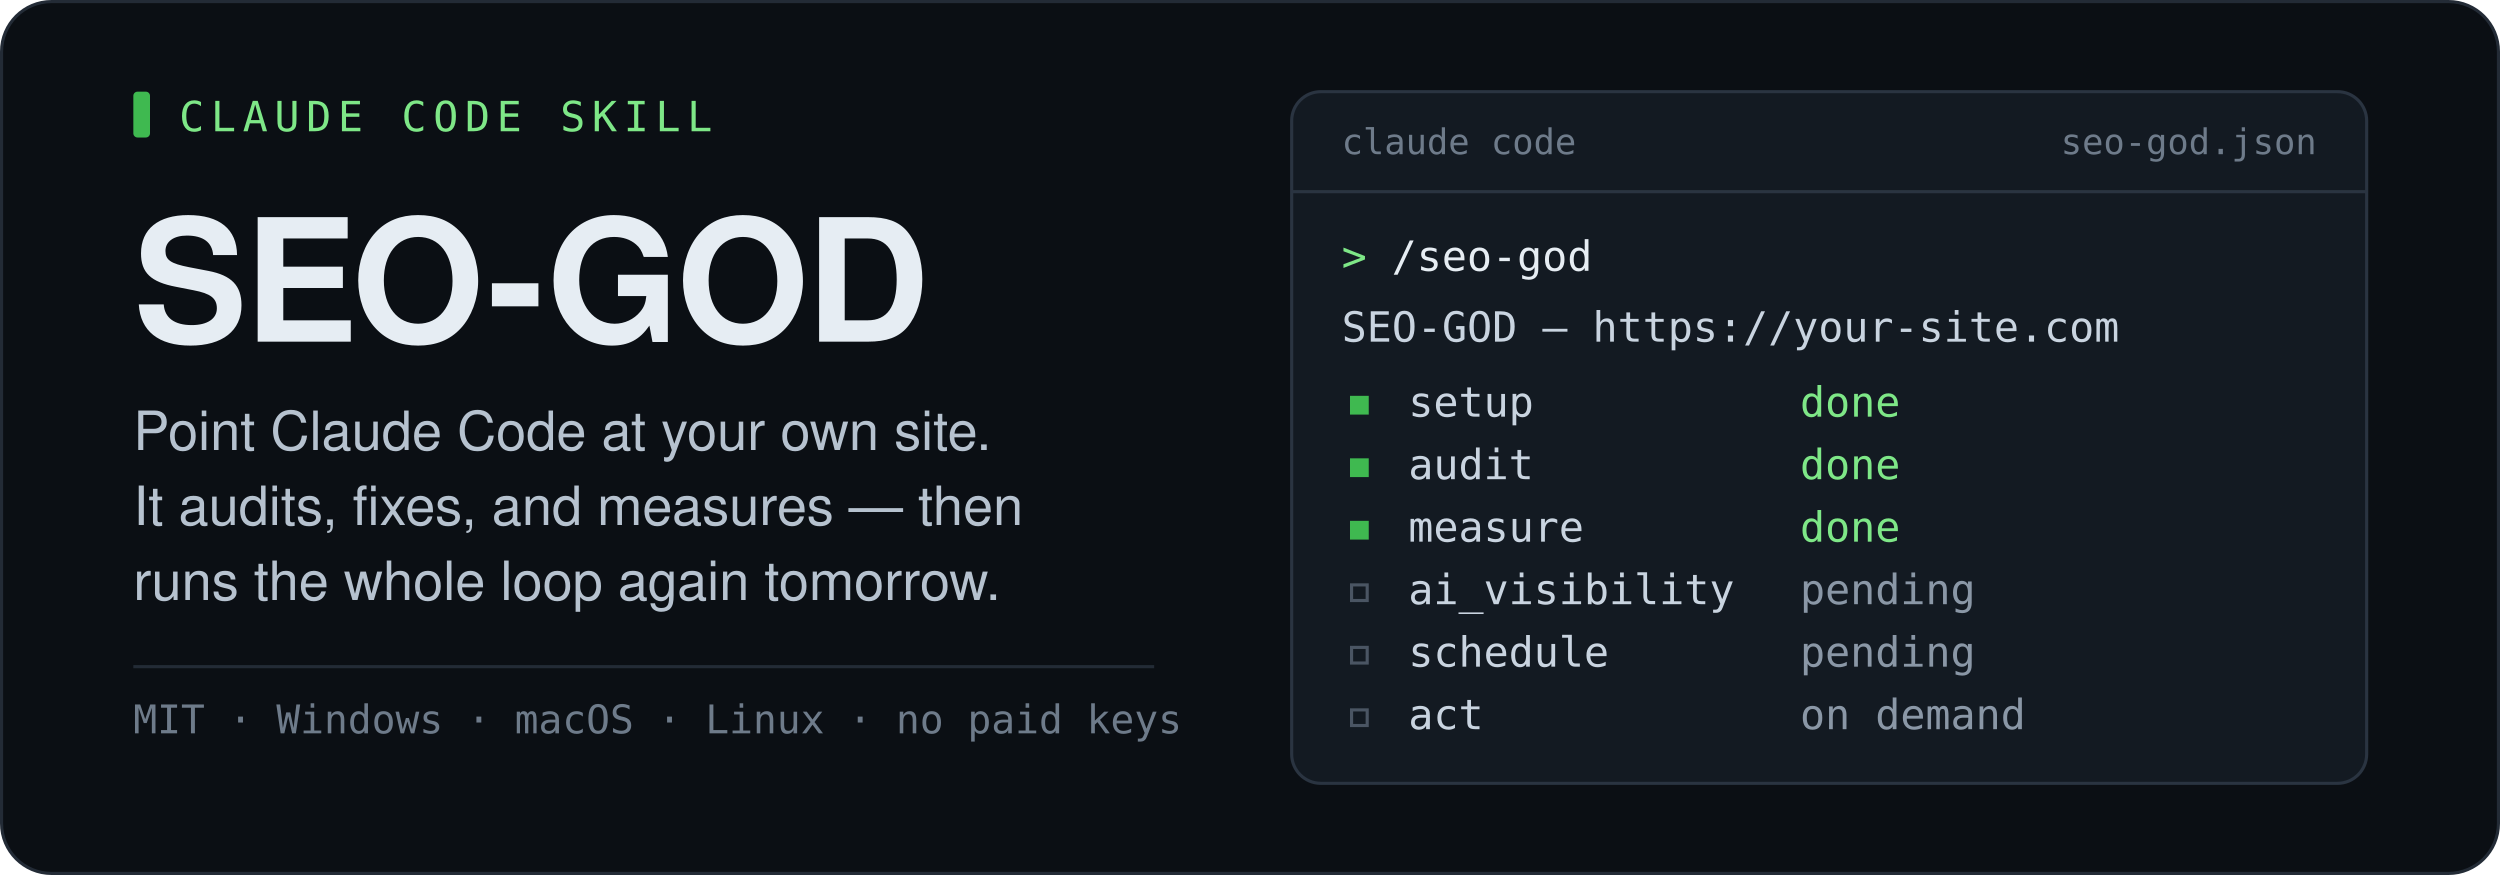
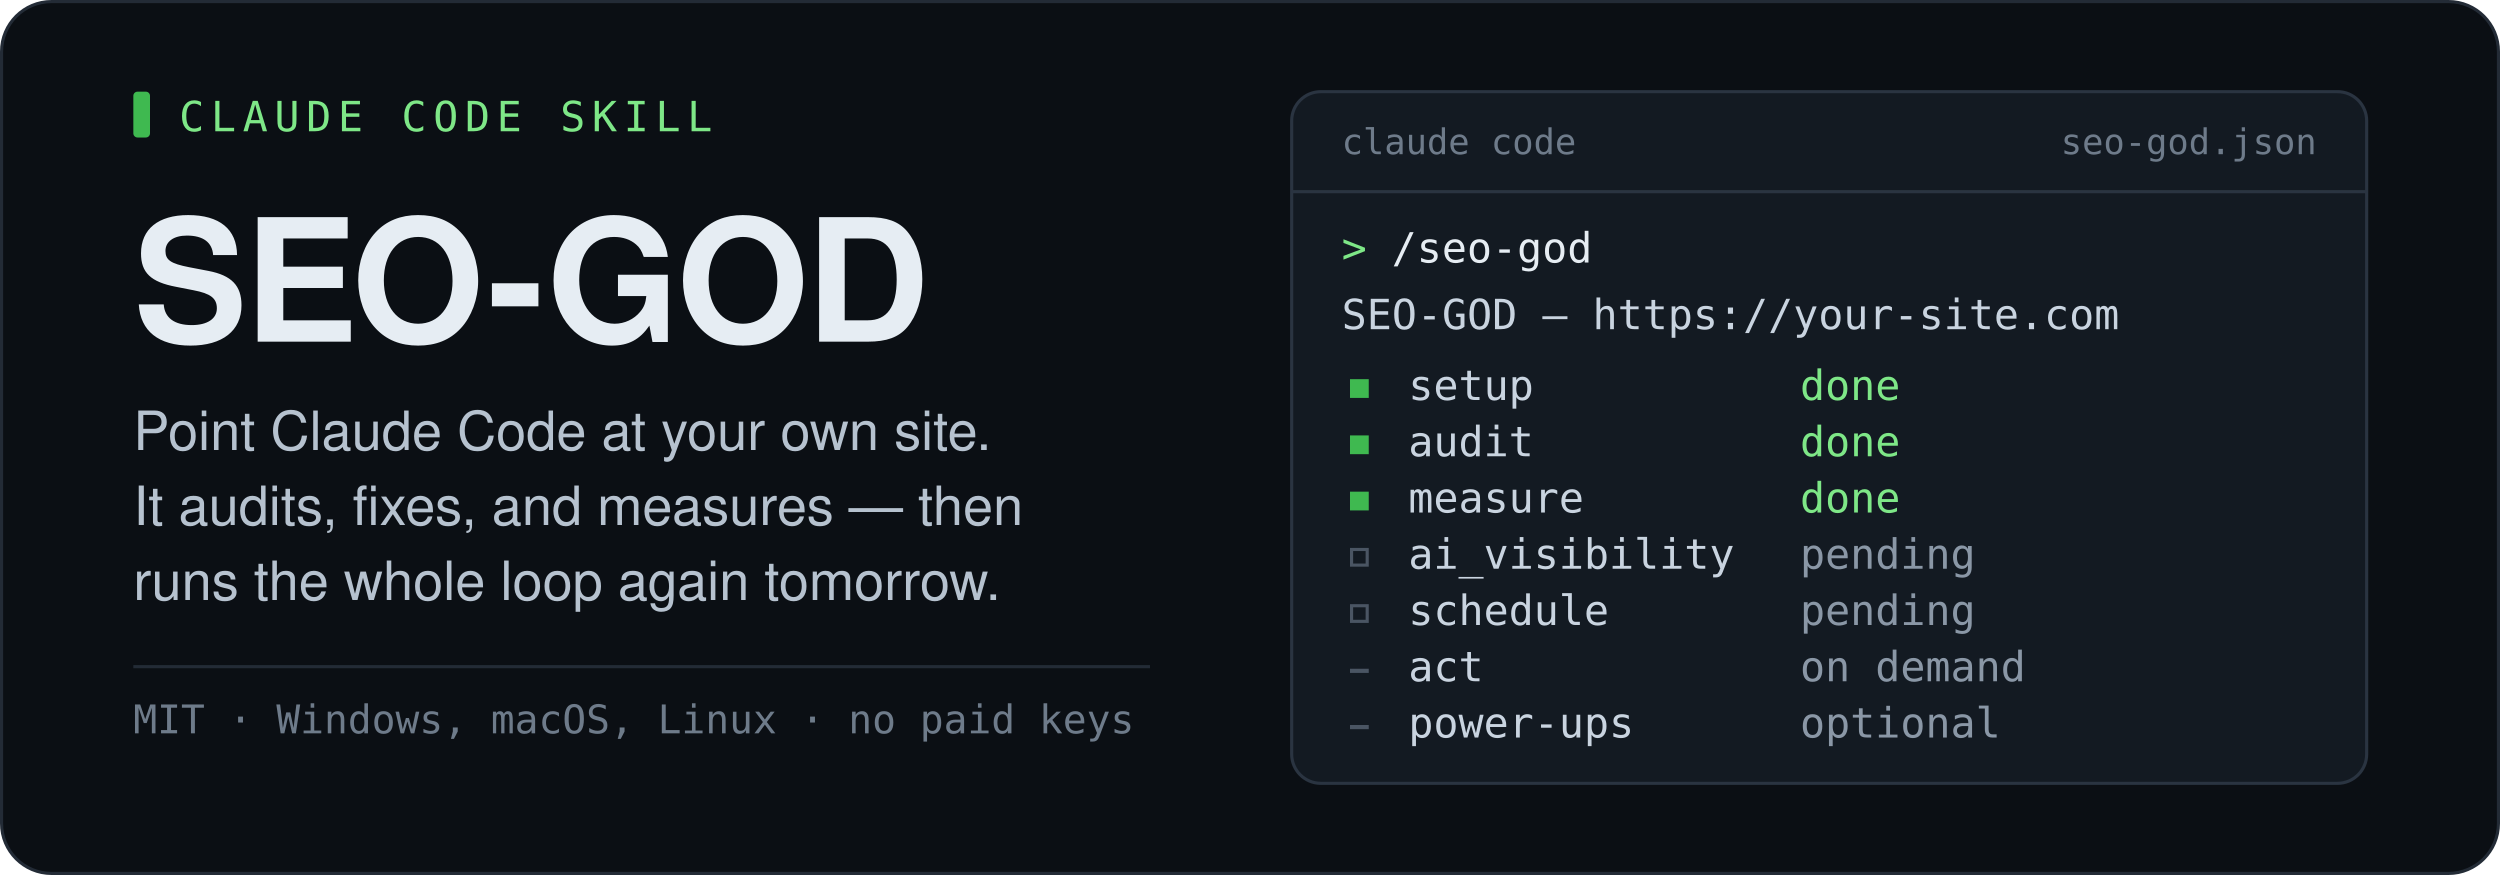
<svg xmlns="http://www.w3.org/2000/svg" width="1200" height="420" viewBox="0 0 1200 420" role="img" aria-labelledby="heroTitle heroDesc">
  <rect x="0.75" y="0.75" width="1198.5" height="418.5" rx="24" fill="#0B0F14" stroke="#232B36" stroke-width="1.5" />
  <g id="title-block">
    <rect x="64" y="44" width="8" height="22" rx="2" fill="#3FB950" />
    <text x="86" y="63" font-family="ui-monospace, SFMono-Regular, Menlo, Consolas, monospace" font-size="20" letter-spacing="3.2" fill="#7EE787">CLAUDE CODE SKILL</text>
    <text x="64" y="164" font-family="-apple-system, BlinkMacSystemFont, Segoe UI, Helvetica, Arial, sans-serif" font-size="82" font-weight="800" letter-spacing="-1.5" fill="#E6EDF3">SEO-GOD</text>
    <g font-family="-apple-system, BlinkMacSystemFont, Segoe UI, Helvetica, Arial, sans-serif" font-size="26" fill="#B6C2CF">
      <text x="64" y="216">Point Claude Code at your own site.</text>
      <text x="64" y="252">It audits, fixes, and measures — then</text>
      <text x="64" y="288">runs the whole loop again tomorrow.</text>
    </g>
-     <line x1="64" y1="320" x2="554" y2="320" stroke="#232B36" stroke-width="1.5" />
-     <text x="64" y="352" font-family="ui-monospace, SFMono-Regular, Menlo, Consolas, monospace" font-size="19" fill="#6E7B8A">MIT · Windows · macOS · Linux · no paid keys</text>
+     <line x1="64" y1="320" x2="552" y2="320" stroke="#232B36" stroke-width="1.5" />
+     <text x="64" y="352" font-family="ui-monospace, SFMono-Regular, Menlo, Consolas, monospace" font-size="19" fill="#6E7B8A">MIT · Windows, macOS, Linux · no paid keys</text>
  </g>
  <g id="phase-menu">
    <rect x="620" y="44" width="516" height="332" rx="14" fill="#131A22" stroke="#2A3441" stroke-width="1.5" />
    <line x1="620" y1="92" x2="1136" y2="92" stroke="#2A3441" stroke-width="1.5" />
    <g font-family="ui-monospace, SFMono-Regular, Menlo, Consolas, monospace" font-size="17" fill="#6E7B8A">
      <text x="644" y="74">claude code</text>
      <text x="1112" y="74" text-anchor="end">seo-god.json</text>
    </g>
    <g font-family="ui-monospace, SFMono-Regular, Menlo, Consolas, monospace" font-size="20">
-       <text x="644" y="130" fill="#7EE787">&gt;</text>
-       <text x="668" y="130" fill="#E6EDF3">/seo-god</text>
-       <text x="644" y="164" fill="#C9D4E0">SEO-GOD — https://your-site.com</text>
+       <text x="644" y="126" fill="#7EE787">&gt;</text>
+       <text x="668" y="126" fill="#E6EDF3">/seo-god</text>
+       <text x="644" y="158" fill="#C9D4E0">SEO-GOD — https://your-site.com</text>
    </g>
    <g font-family="ui-monospace, SFMono-Regular, Menlo, Consolas, monospace" font-size="20">
-       <rect x="648" y="190" width="9" height="9" fill="#3FB950" />
-       <text x="676" y="200" fill="#C9D4E0">setup</text>
-       <text x="864" y="200" fill="#7EE787">done</text>
-       <rect x="648" y="220" width="9" height="9" fill="#3FB950" />
-       <text x="676" y="230" fill="#C9D4E0">audit</text>
-       <text x="864" y="230" fill="#7EE787">done</text>
-       <rect x="648" y="250" width="9" height="9" fill="#3FB950" />
-       <text x="676" y="260" fill="#C9D4E0">measure</text>
-       <text x="864" y="260" fill="#7EE787">done</text>
-       <rect x="648.75" y="280.75" width="7.5" height="7.5" fill="none" stroke="#4A5563" stroke-width="1.5" />
-       <text x="676" y="290" fill="#C9D4E0">ai_visibility</text>
-       <text x="864" y="290" fill="#8A97A6">pending</text>
-       <rect x="648.75" y="310.75" width="7.5" height="7.5" fill="none" stroke="#4A5563" stroke-width="1.5" />
-       <text x="676" y="320" fill="#C9D4E0">schedule</text>
-       <text x="864" y="320" fill="#8A97A6">pending</text>
-       <rect x="648.75" y="340.75" width="7.5" height="7.5" fill="none" stroke="#4A5563" stroke-width="1.5" />
-       <text x="676" y="350" fill="#C9D4E0">act</text>
-       <text x="864" y="350" fill="#8A97A6">on demand</text>
+       <rect x="648" y="182" width="9" height="9" fill="#3FB950" />
+       <text x="676" y="192" fill="#C9D4E0">setup</text>
+       <text x="864" y="192" fill="#7EE787">done</text>
+       <rect x="648" y="209" width="9" height="9" fill="#3FB950" />
+       <text x="676" y="219" fill="#C9D4E0">audit</text>
+       <text x="864" y="219" fill="#7EE787">done</text>
+       <rect x="648" y="236" width="9" height="9" fill="#3FB950" />
+       <text x="676" y="246" fill="#C9D4E0">measure</text>
+       <text x="864" y="246" fill="#7EE787">done</text>
+       <rect x="648.75" y="263.75" width="7.5" height="7.5" fill="none" stroke="#4A5563" stroke-width="1.5" />
+       <text x="676" y="273" fill="#C9D4E0">ai_visibility</text>
+       <text x="864" y="273" fill="#8A97A6">pending</text>
+       <rect x="648.75" y="290.75" width="7.5" height="7.5" fill="none" stroke="#4A5563" stroke-width="1.5" />
+       <text x="676" y="300" fill="#C9D4E0">schedule</text>
+       <text x="864" y="300" fill="#8A97A6">pending</text>
+       <rect x="648" y="321" width="9" height="2" fill="#4A5563" />
+       <text x="676" y="327" fill="#C9D4E0">act</text>
+       <text x="864" y="327" fill="#8A97A6">on demand</text>
+       <rect x="648" y="348" width="9" height="2" fill="#4A5563" />
+       <text x="676" y="354" fill="#C9D4E0">power-ups</text>
+       <text x="864" y="354" fill="#8A97A6">optional</text>
    </g>
  </g>
</svg>
